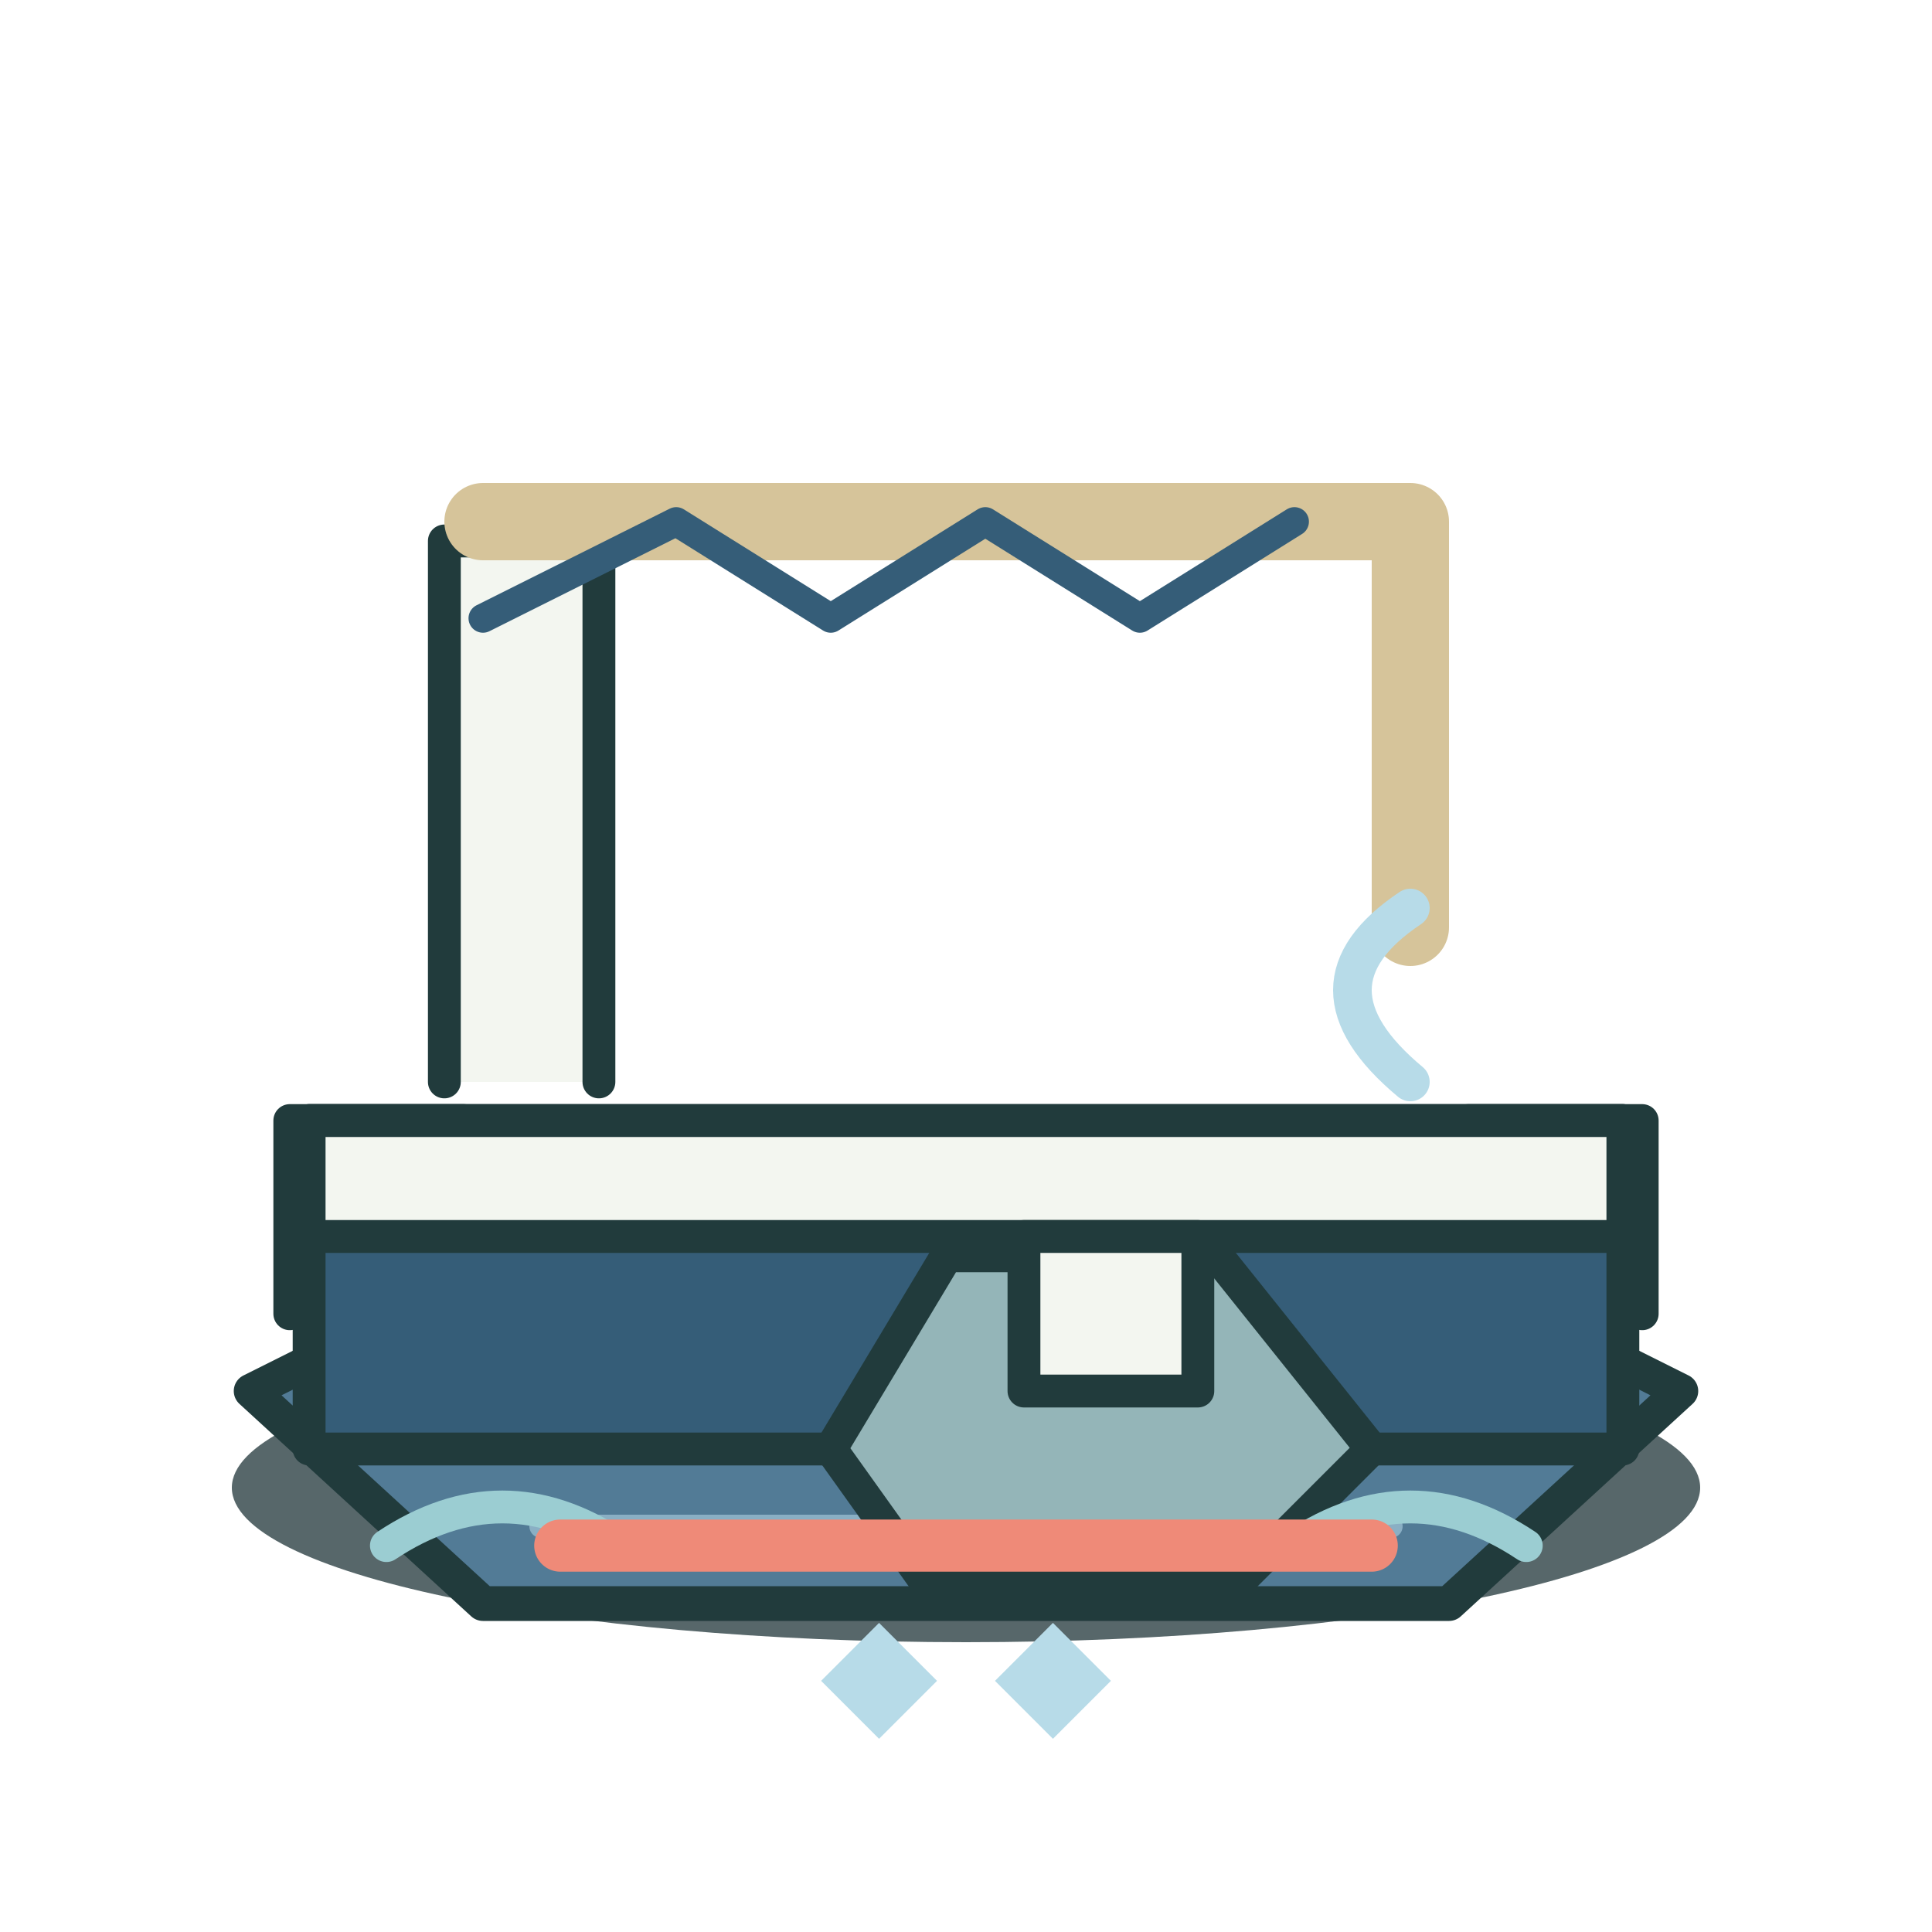
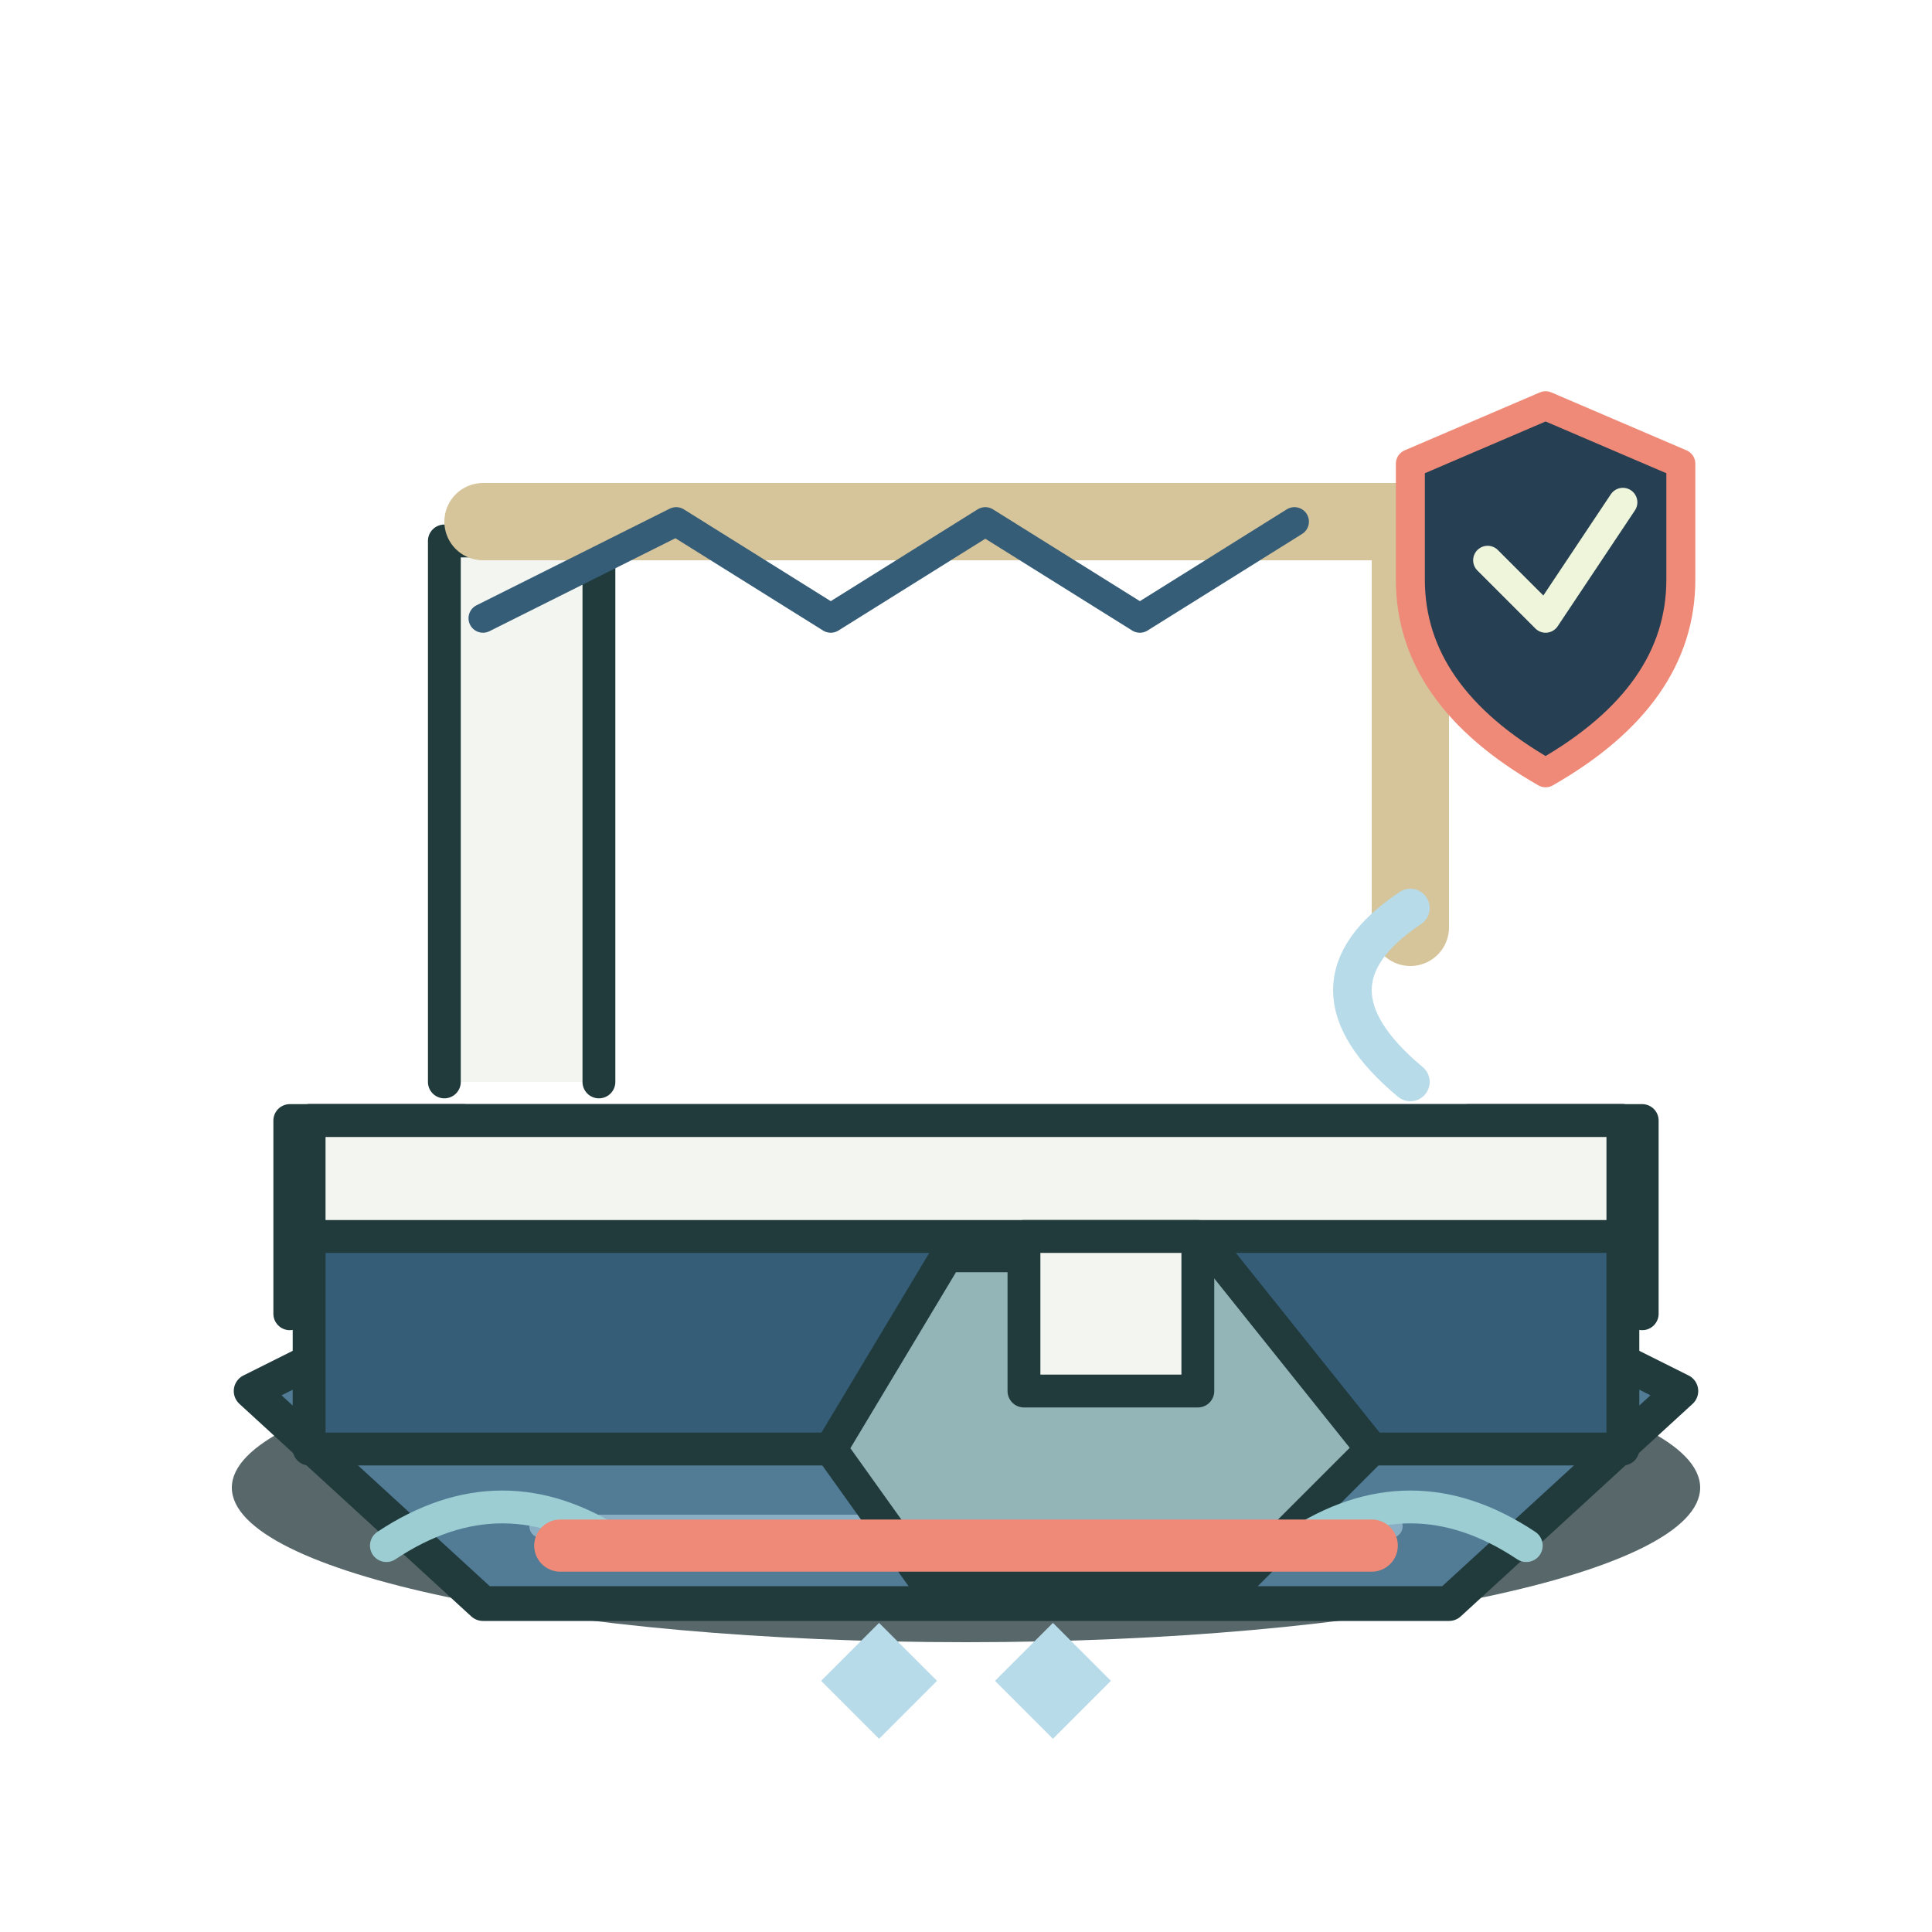
<svg xmlns="http://www.w3.org/2000/svg" viewBox="-50 -50 100 100" role="img" aria-label="军港 Lv.2">
  <g class="building-art building-port" stroke="#213b3c" stroke-width="1.7" stroke-linejoin="round" stroke-linecap="round">
    <ellipse cy="27" rx="38" ry="8" fill="#10272b" opacity=".7" stroke="none" />
    <path d="M-37 22l14-7h46l14 7-12 11h-50z" fill="#527b96" stroke="#213b3c" stroke-width="1.8" />
    <path d="M-32 24h64m-54 5h44" stroke="#b7dbe8" stroke-opacity=".55" stroke-width="1.2" />
    <path d="M-35 18V8h9v10m52 0V8h9v10" fill="#355d78" />
    <path d="M-32 11h4m28 0h4" stroke="#b7dbe8" stroke-width="2" />
    <path d="M-34 25V8h68v17z" fill="#355d78" />
    <path d="M-34 8h68v6h-68z" fill="#f3f6f0" />
    <path d="M-27 6v-28h8V6" fill="#f3f6f0" />
    <path d="M-25-23h48m0 0v21" fill="none" stroke="#d6c49a" stroke-width="4" />
    <path d="M-25-18l10-5 8 5 8-5 8 5 8-5" fill="none" stroke="#355d78" stroke-width="1.5" />
    <path d="M23-3q-6 4 0 9" fill="none" stroke="#b7dbe8" stroke-width="2" />
    <path d="M-7 25l6-10h14l8 10-7 7H-2z" fill="#94b5b8" />
    <path d="M3 14h9v8H3z" fill="#f3f6f0" />
    <path d="M-30 30q6-4 12 0m35 0q6-4 12 0" fill="none" stroke="#9bcdd2" stroke-width="1.7" />
    <path d="M-21 30h42" stroke="#ef8a78" stroke-width="2.7" />
    <path d="M-7.5 37l3-3 3 3-3 3z" fill="#b7dbe8" stroke="none" />
    <path d="M1.5 37l3-3 3 3-3 3z" fill="#b7dbe8" stroke="none" />
+     <g class="core-shield" transform="translate(30 -22)">
+       <path d="M0-7l7 3v6q0 6-7 10-7-4-7-10v-6z" fill="#263f52" stroke="#ef8a78" stroke-width="1.5" />
+       <path d="M-3 1l3 3 4-6" fill="none" stroke="#eef5db" stroke-width="1.5" />
+     </g>
  </g>
</svg>
